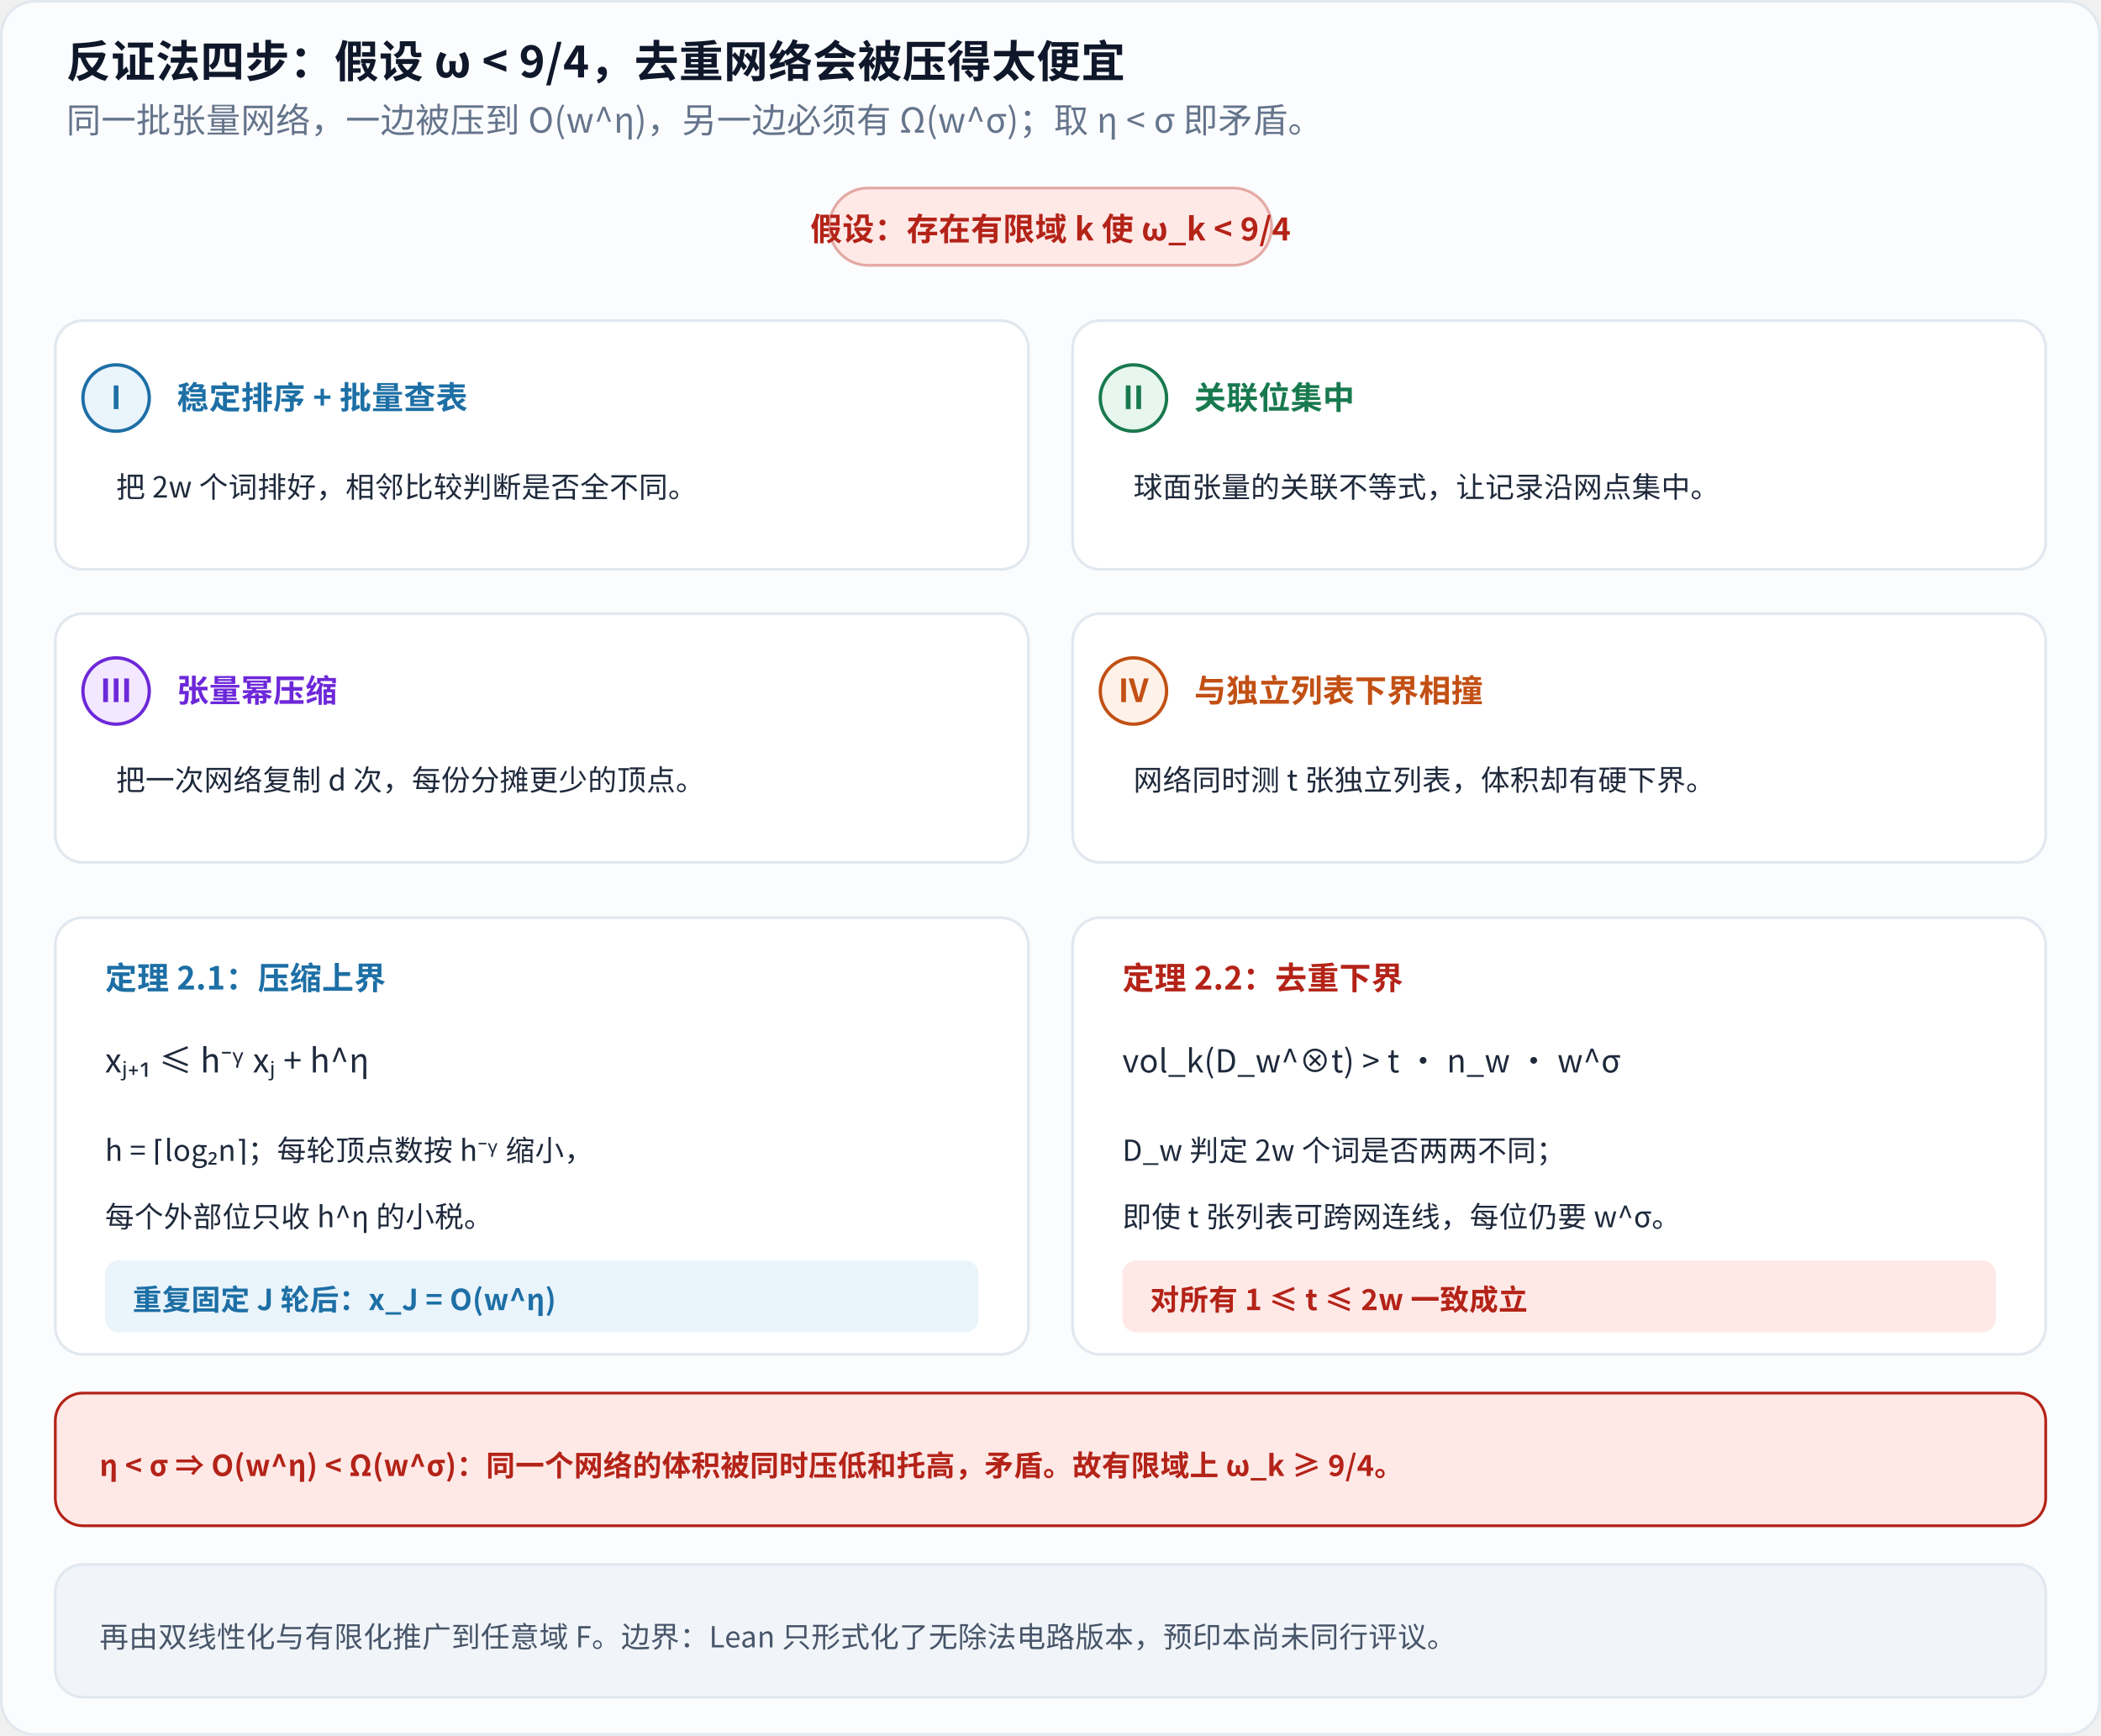
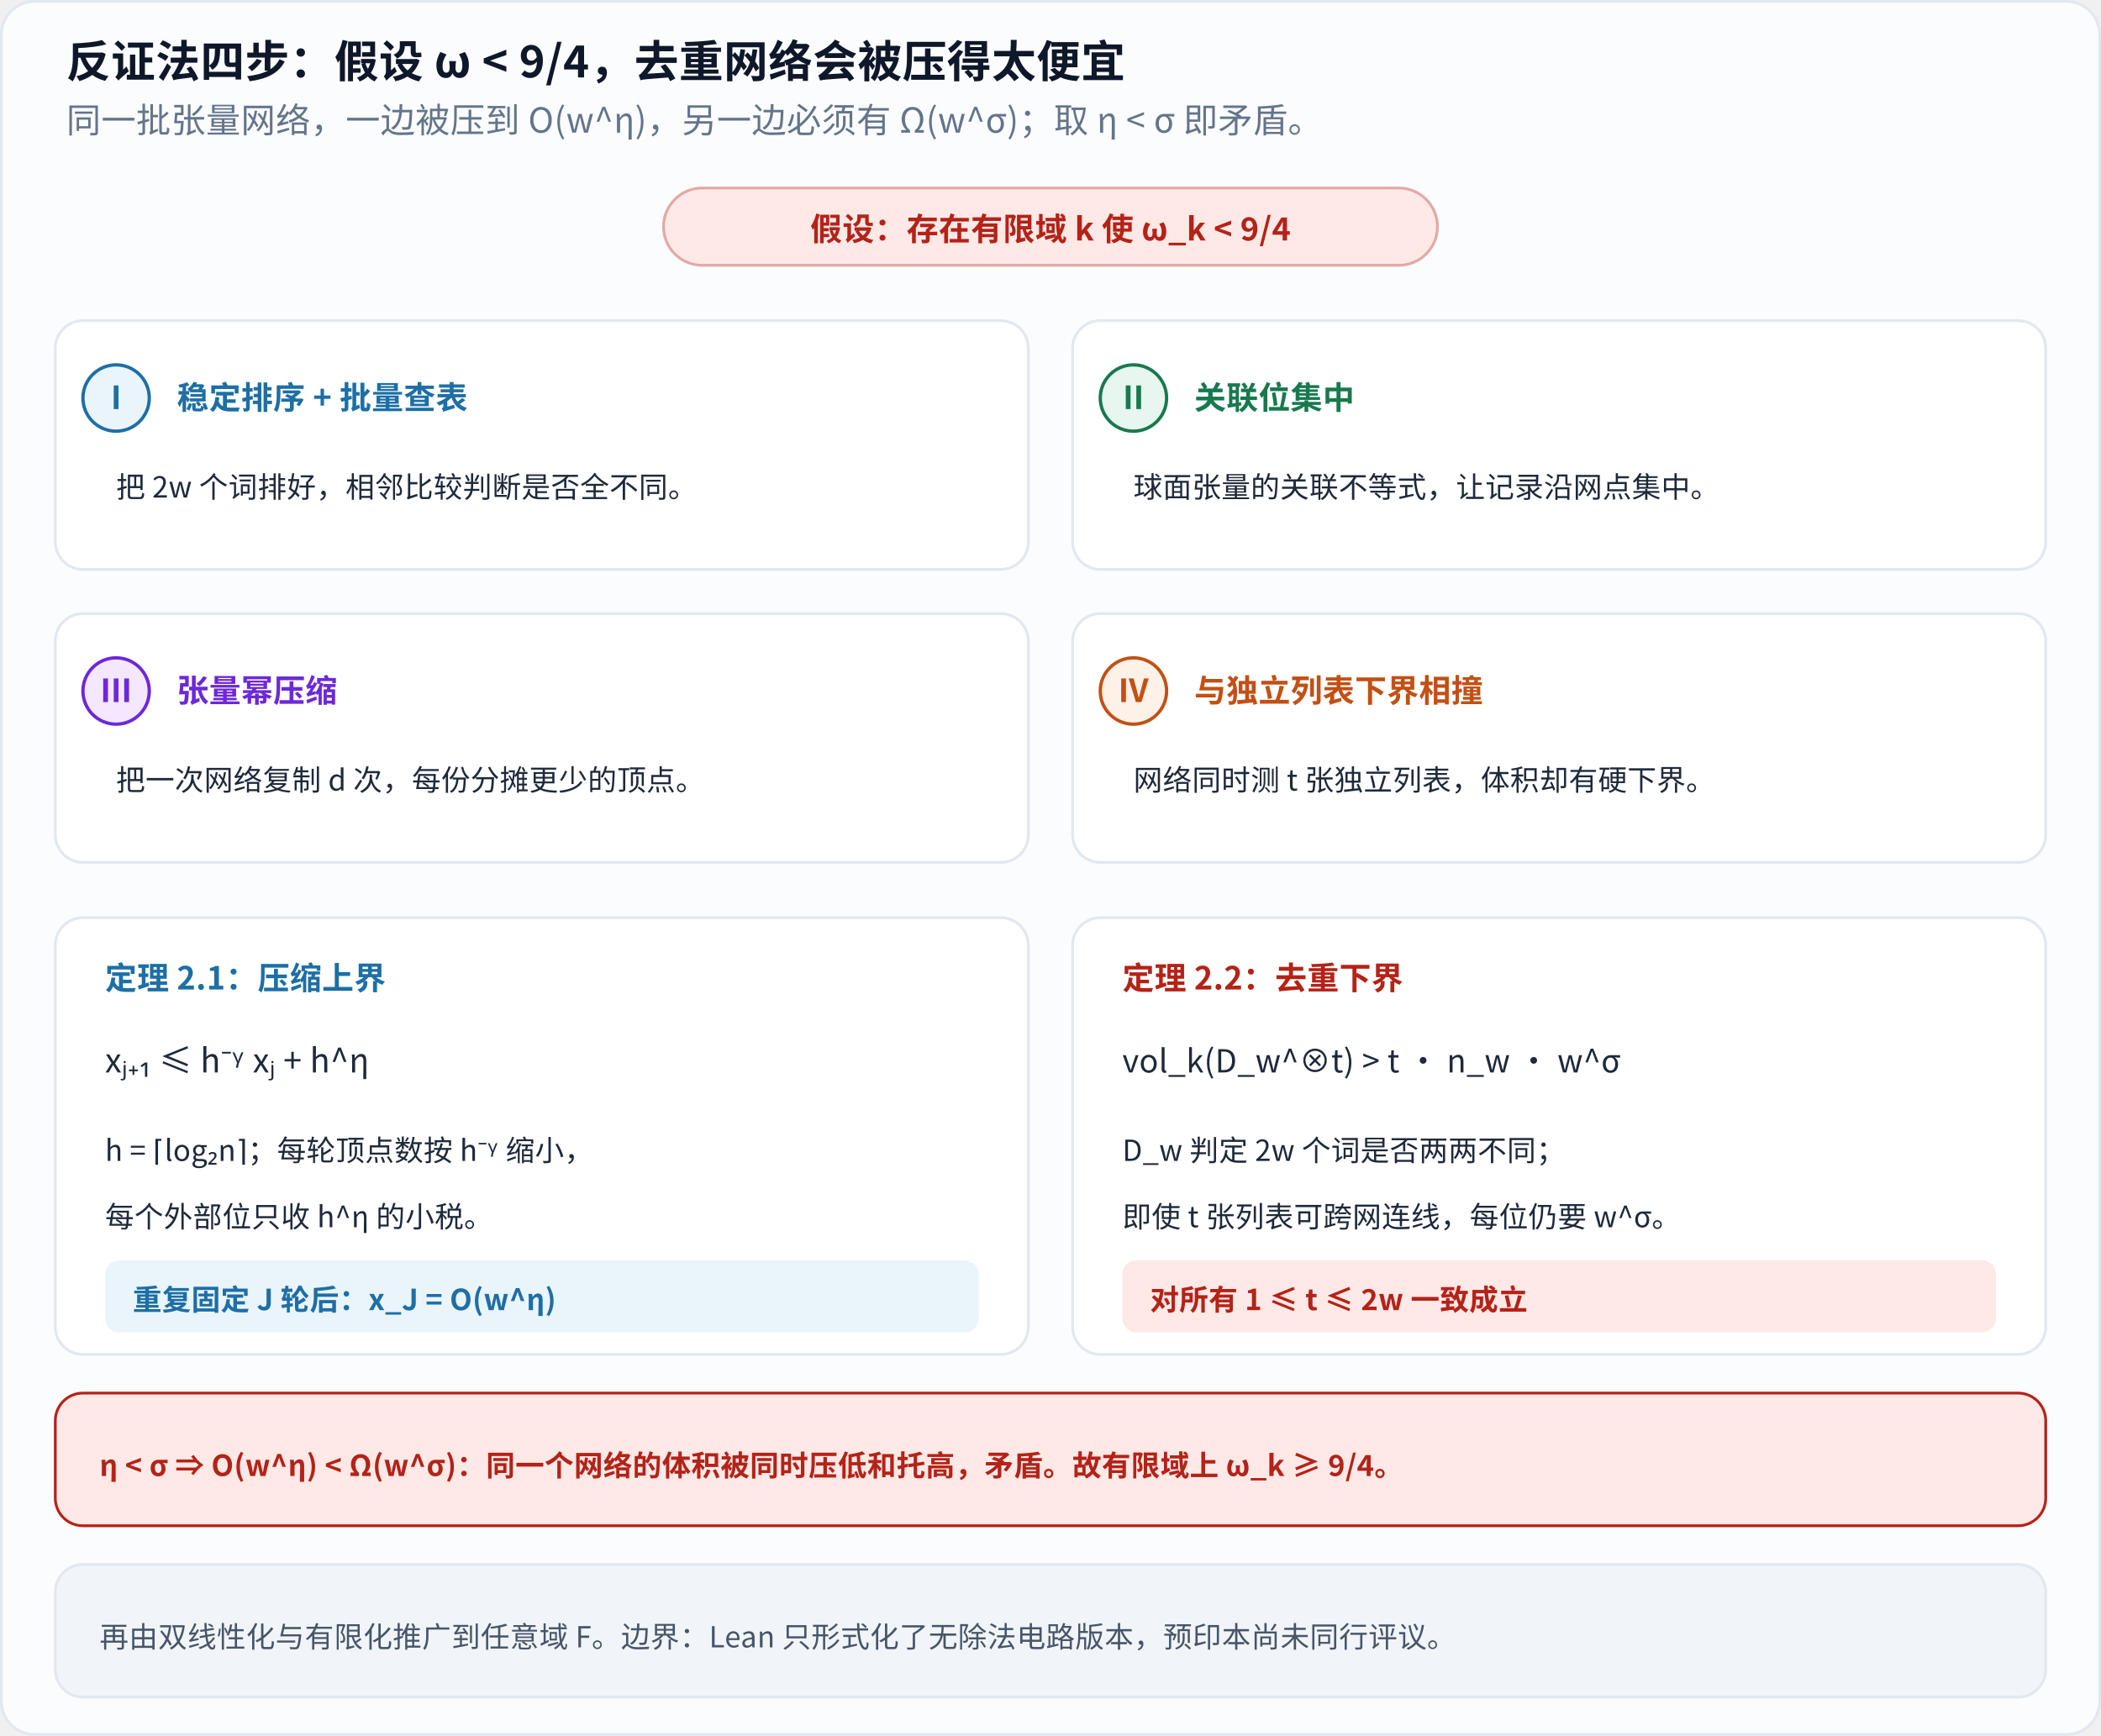
<svg xmlns="http://www.w3.org/2000/svg" width="760" height="628" viewBox="0 0 760 628" role="img" aria-labelledby="title desc" lang="zh-CN">
  <defs>
    <marker id="arr-blue" markerWidth="7" markerHeight="7" refX="6" refY="3.5" orient="auto">
      <path d="M0,0.6 L6.5,3.5 L0,6.4 Z" fill="#1d6fa5" />
    </marker>
    <marker id="arr-orange" markerWidth="7" markerHeight="7" refX="6" refY="3.5" orient="auto">
      <path d="M0,0.6 L6.5,3.5 L0,6.4 Z" fill="#c25014" />
    </marker>
    <marker id="arr-green" markerWidth="7" markerHeight="7" refX="6" refY="3.5" orient="auto">
      <path d="M0,0.6 L6.5,3.5 L0,6.4 Z" fill="#18794e" />
    </marker>
    <marker id="arr-muted" markerWidth="7" markerHeight="7" refX="6" refY="3.5" orient="auto">
      <path d="M0,0.6 L6.5,3.5 L0,6.4 Z" fill="#64748b" />
    </marker>
  </defs>
  <style>
  text {
    font-family: "PingFang SC", "Hiragino Sans GB", "Microsoft YaHei", "Noto Sans CJK SC", system-ui, sans-serif;
    letter-spacing: 0.01em;
  }
  .mono {
    font-family: ui-monospace, "Cascadia Mono", "Consolas", monospace;
  }
  .halo {
    paint-order: stroke;
    stroke: #ffffff;
    stroke-width: 3.5px;
    stroke-linejoin: round;
  }
</style>
  <rect x="0.5" y="0.5" width="759" height="627" rx="12" fill="#fbfcfd" stroke="#e2e8f0" stroke-width="1" />
  <text x="24" y="28" font-size="16" fill="#0f172a" text-anchor="start" font-weight="700">反证法四步：假设 ω &lt; 9/4，去重网络会被压得太便宜</text>
  <text x="24" y="48" font-size="12.5" fill="#64748b" text-anchor="start">同一批张量网络，一边被压到 O(w^η)，另一边必须有 Ω(w^σ)；取 η &lt; σ 即矛盾。</text>
-   <rect x="300.0" y="68.0" width="160" height="28" rx="14.0" fill="#fee9e7" stroke="#b42318" stroke-width="1" stroke-opacity="0.35" />
+   <rect x="240.0" y="68.0" width="280" height="28" rx="14.0" fill="#fee9e7" stroke="#b42318" stroke-width="1" stroke-opacity="0.35" />
  <text x="380.0" y="87.0" font-size="11.5" fill="#b42318" text-anchor="middle" font-weight="600">假设：存在有限域 k 使 ω_k &lt; 9/4</text>
  <rect x="20" y="116" width="352" height="90" rx="10" fill="#ffffff" stroke="#e2e8f0" stroke-width="1" />
  <circle cx="42" cy="144" r="12" fill="#eaf4fb" stroke="#1d6fa5" stroke-width="1.2" />
  <text x="42" y="148" font-size="11.5" fill="#1d6fa5" text-anchor="middle" font-weight="700">Ⅰ</text>
  <text x="64" y="148" font-size="11.5" fill="#1d6fa5" text-anchor="start" font-weight="700">稳定排序 + 批量查表</text>
  <text x="42" y="180" font-size="10.5" fill="#1e293b" text-anchor="start">把 2w 个词排好，相邻比较判断是否全不同。</text>
  <rect x="388" y="116" width="352" height="90" rx="10" fill="#ffffff" stroke="#e2e8f0" stroke-width="1" />
  <circle cx="410" cy="144" r="12" fill="#e7f6ee" stroke="#18794e" stroke-width="1.2" />
  <text x="410" y="148" font-size="11.5" fill="#18794e" text-anchor="middle" font-weight="700">Ⅱ</text>
  <text x="432" y="148" font-size="11.5" fill="#18794e" text-anchor="start" font-weight="700">关联位集中</text>
  <text x="410" y="180" font-size="10.5" fill="#1e293b" text-anchor="start">球面张量的关联不等式，让记录沿网点集中。</text>
  <rect x="20" y="222" width="352" height="90" rx="10" fill="#ffffff" stroke="#e2e8f0" stroke-width="1" />
  <circle cx="42" cy="250" r="12" fill="#f3e8ff" stroke="#6d28d9" stroke-width="1.2" />
  <text x="42" y="254" font-size="11.5" fill="#6d28d9" text-anchor="middle" font-weight="700">Ⅲ</text>
  <text x="64" y="254" font-size="11.5" fill="#6d28d9" text-anchor="start" font-weight="700">张量幂压缩</text>
  <text x="42" y="286" font-size="10.5" fill="#1e293b" text-anchor="start">把一次网络复制 d 次，每份分摊更少的顶点。</text>
  <rect x="388" y="222" width="352" height="90" rx="10" fill="#ffffff" stroke="#e2e8f0" stroke-width="1" />
  <circle cx="410" cy="250" r="12" fill="#fef1e8" stroke="#c25014" stroke-width="1.2" />
  <text x="410" y="254" font-size="11.5" fill="#c25014" text-anchor="middle" font-weight="700">Ⅳ</text>
  <text x="432" y="254" font-size="11.5" fill="#c25014" text-anchor="start" font-weight="700">与独立列表下界相撞</text>
  <text x="410" y="286" font-size="10.5" fill="#1e293b" text-anchor="start">网络同时测 t 张独立列表，体积却有硬下界。</text>
  <rect x="20" y="332" width="352" height="158" rx="10" fill="#ffffff" stroke="#e2e8f0" stroke-width="1" />
  <text x="38" y="358" font-size="11.5" fill="#1d6fa5" text-anchor="start" font-weight="700">定理 2.1：压缩上界</text>
  <text x="38" y="388" font-size="12" fill="#1e293b" text-anchor="start">xⱼ₊₁ ≤ h⁻ᵞ xⱼ + h^η</text>
  <text x="38" y="420" font-size="10.5" fill="#1e293b" text-anchor="start">h = ⌈log₂n⌉；每轮顶点数按 h⁻ᵞ 缩小，</text>
  <text x="38" y="444" font-size="10.5" fill="#1e293b" text-anchor="start">每个外部位只收 h^η 的小税。</text>
  <rect x="38" y="456" width="316" height="26" rx="5" fill="#eaf4fb" />
  <text x="48" y="474" font-size="10.5" fill="#1d6fa5" text-anchor="start" font-weight="700">重复固定 J 轮后：x_J = O(w^η)</text>
  <rect x="388" y="332" width="352" height="158" rx="10" fill="#ffffff" stroke="#e2e8f0" stroke-width="1" />
  <text x="406" y="358" font-size="11.5" fill="#b42318" text-anchor="start" font-weight="700">定理 2.2：去重下界</text>
  <text x="406" y="388" font-size="11.5" fill="#1e293b" text-anchor="start">vol_k(D_w^⊗t) &gt; t · n_w · w^σ</text>
  <text x="406" y="420" font-size="10.5" fill="#1e293b" text-anchor="start">D_w 判定 2w 个词是否两两不同；</text>
  <text x="406" y="444" font-size="10.5" fill="#1e293b" text-anchor="start">即使 t 张列表可跨网连线，每位仍要 w^σ。</text>
  <rect x="406" y="456" width="316" height="26" rx="5" fill="#fee9e7" />
  <text x="416" y="474" font-size="10.5" fill="#b42318" text-anchor="start" font-weight="700">对所有 1 ≤ t ≤ 2w 一致成立</text>
  <rect x="20" y="504" width="720" height="48" rx="10" fill="#fee9e7" stroke="#b42318" stroke-width="1" />
  <text x="36" y="534" font-size="10.5" fill="#b42318" text-anchor="start" font-weight="700">η &lt; σ ⇒ O(w^η) &lt; Ω(w^σ)：同一个网络的体积被同时压低和托高，矛盾。故有限域上 ω_k ≥ 9/4。</text>
  <rect x="20" y="566" width="720" height="48" rx="10" fill="#f1f5f9" stroke="#e2e8f0" stroke-width="1" />
  <text x="36" y="596" font-size="10.5" fill="#475569" text-anchor="start">再由双线性化与有限化推广到任意域 F。边界：Lean 只形式化了无除法电路版本，预印本尚未同行评议。</text>
</svg>
